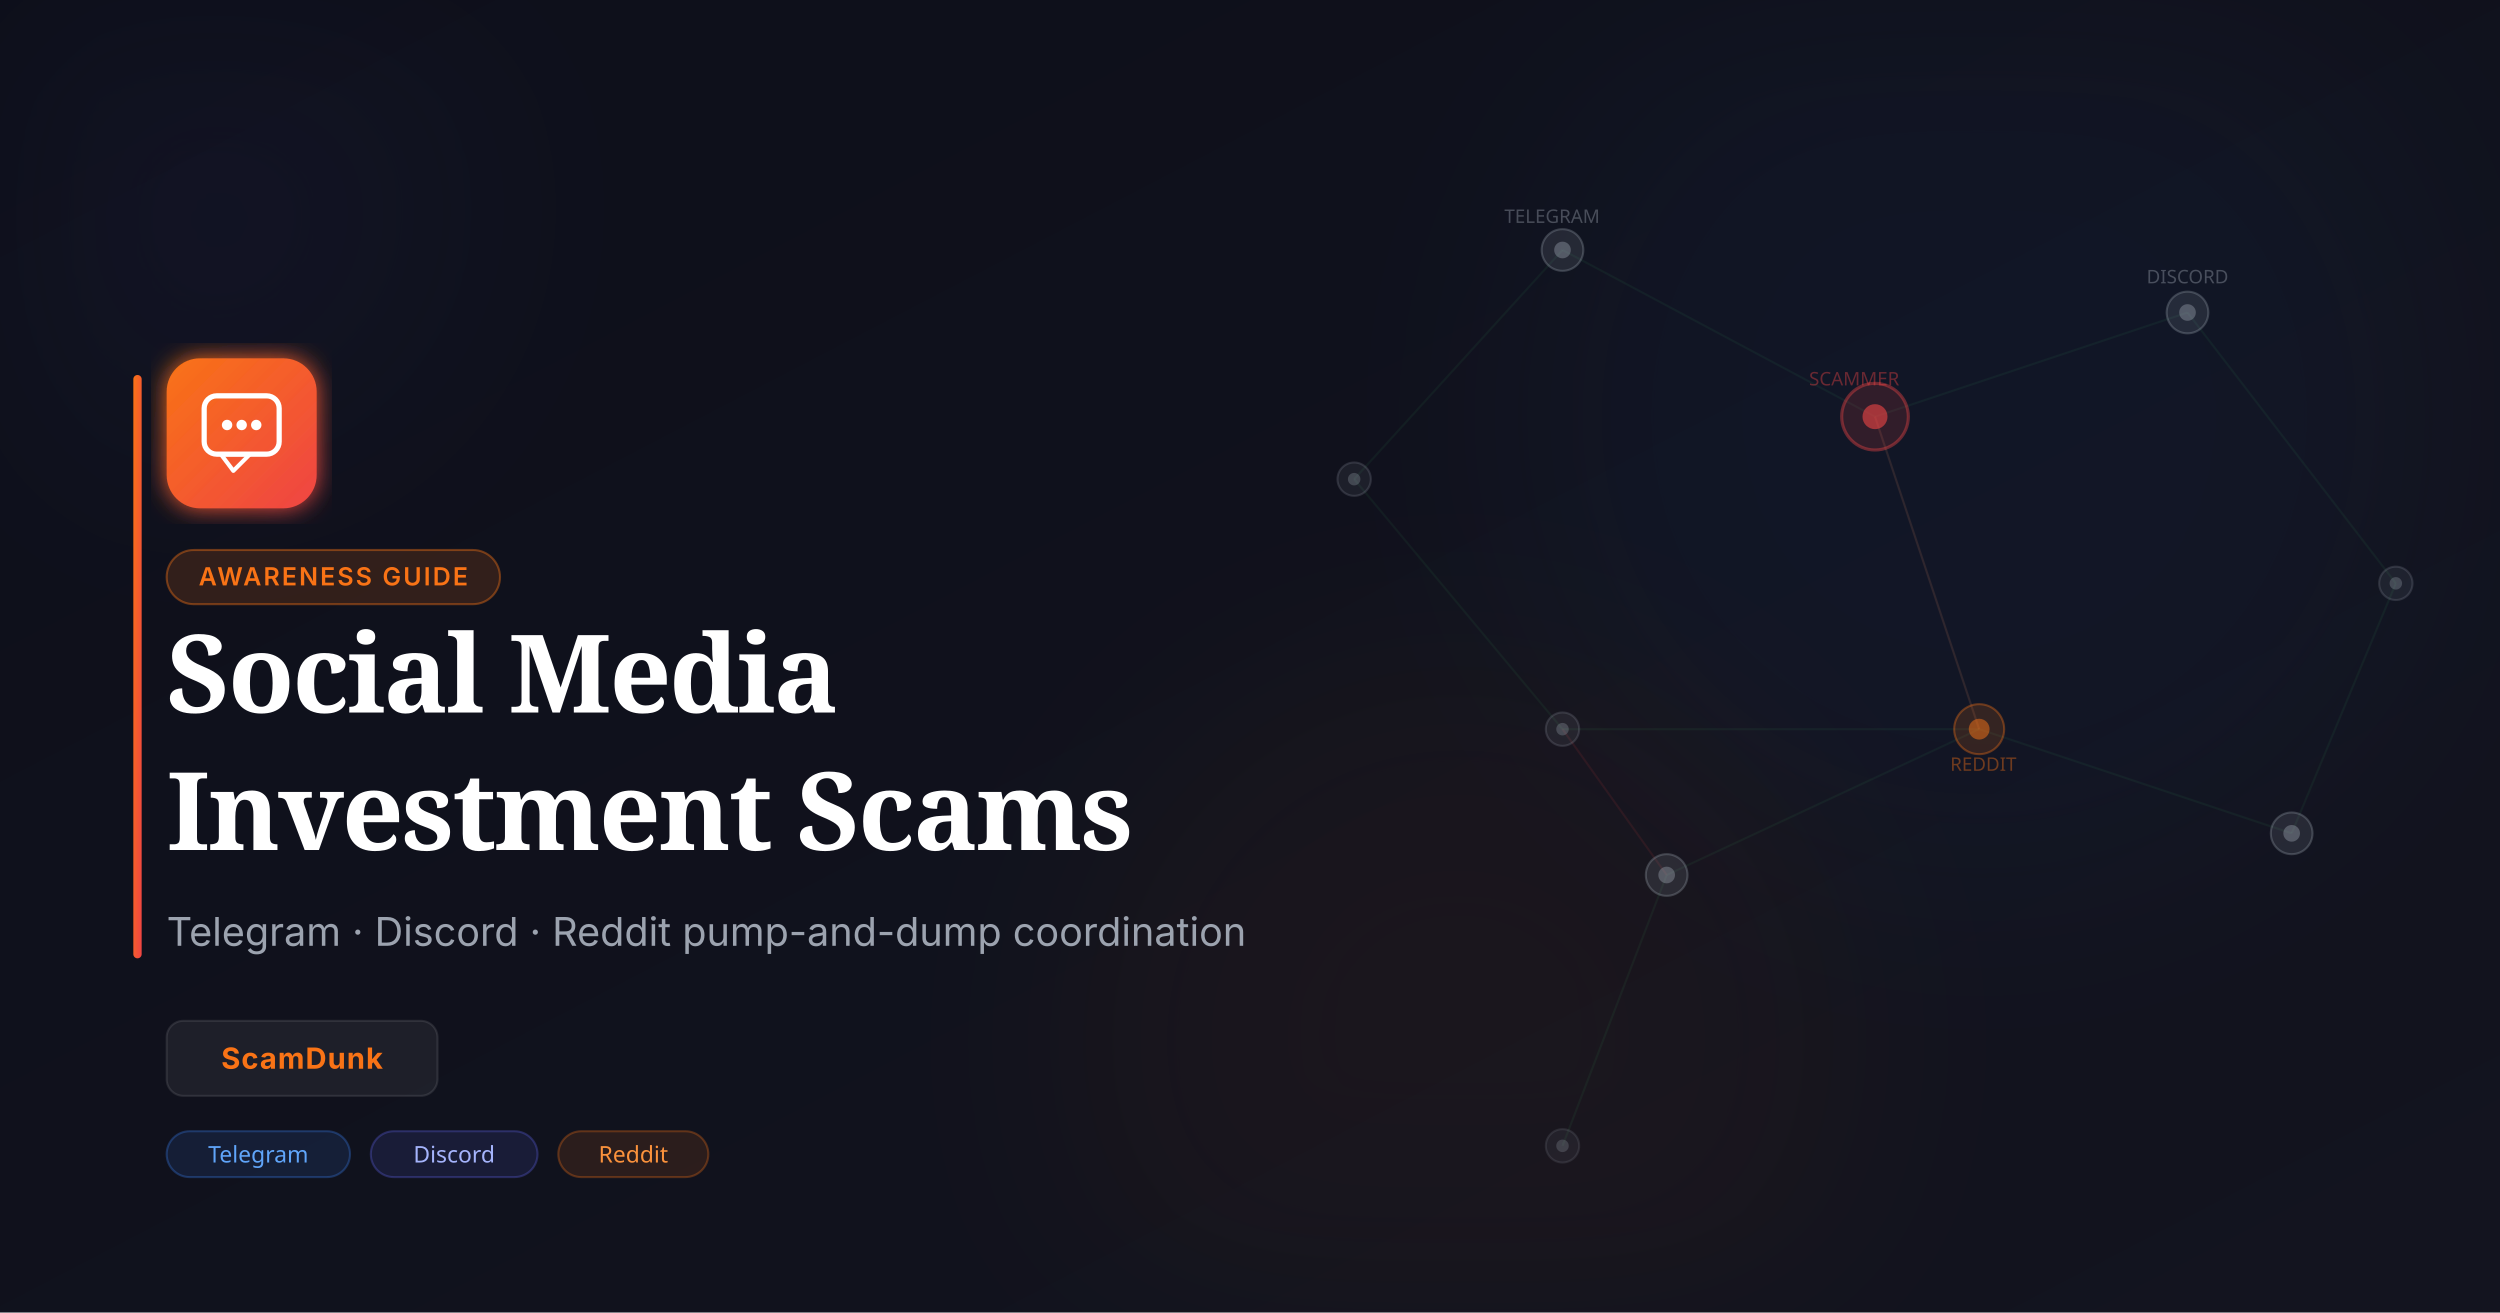
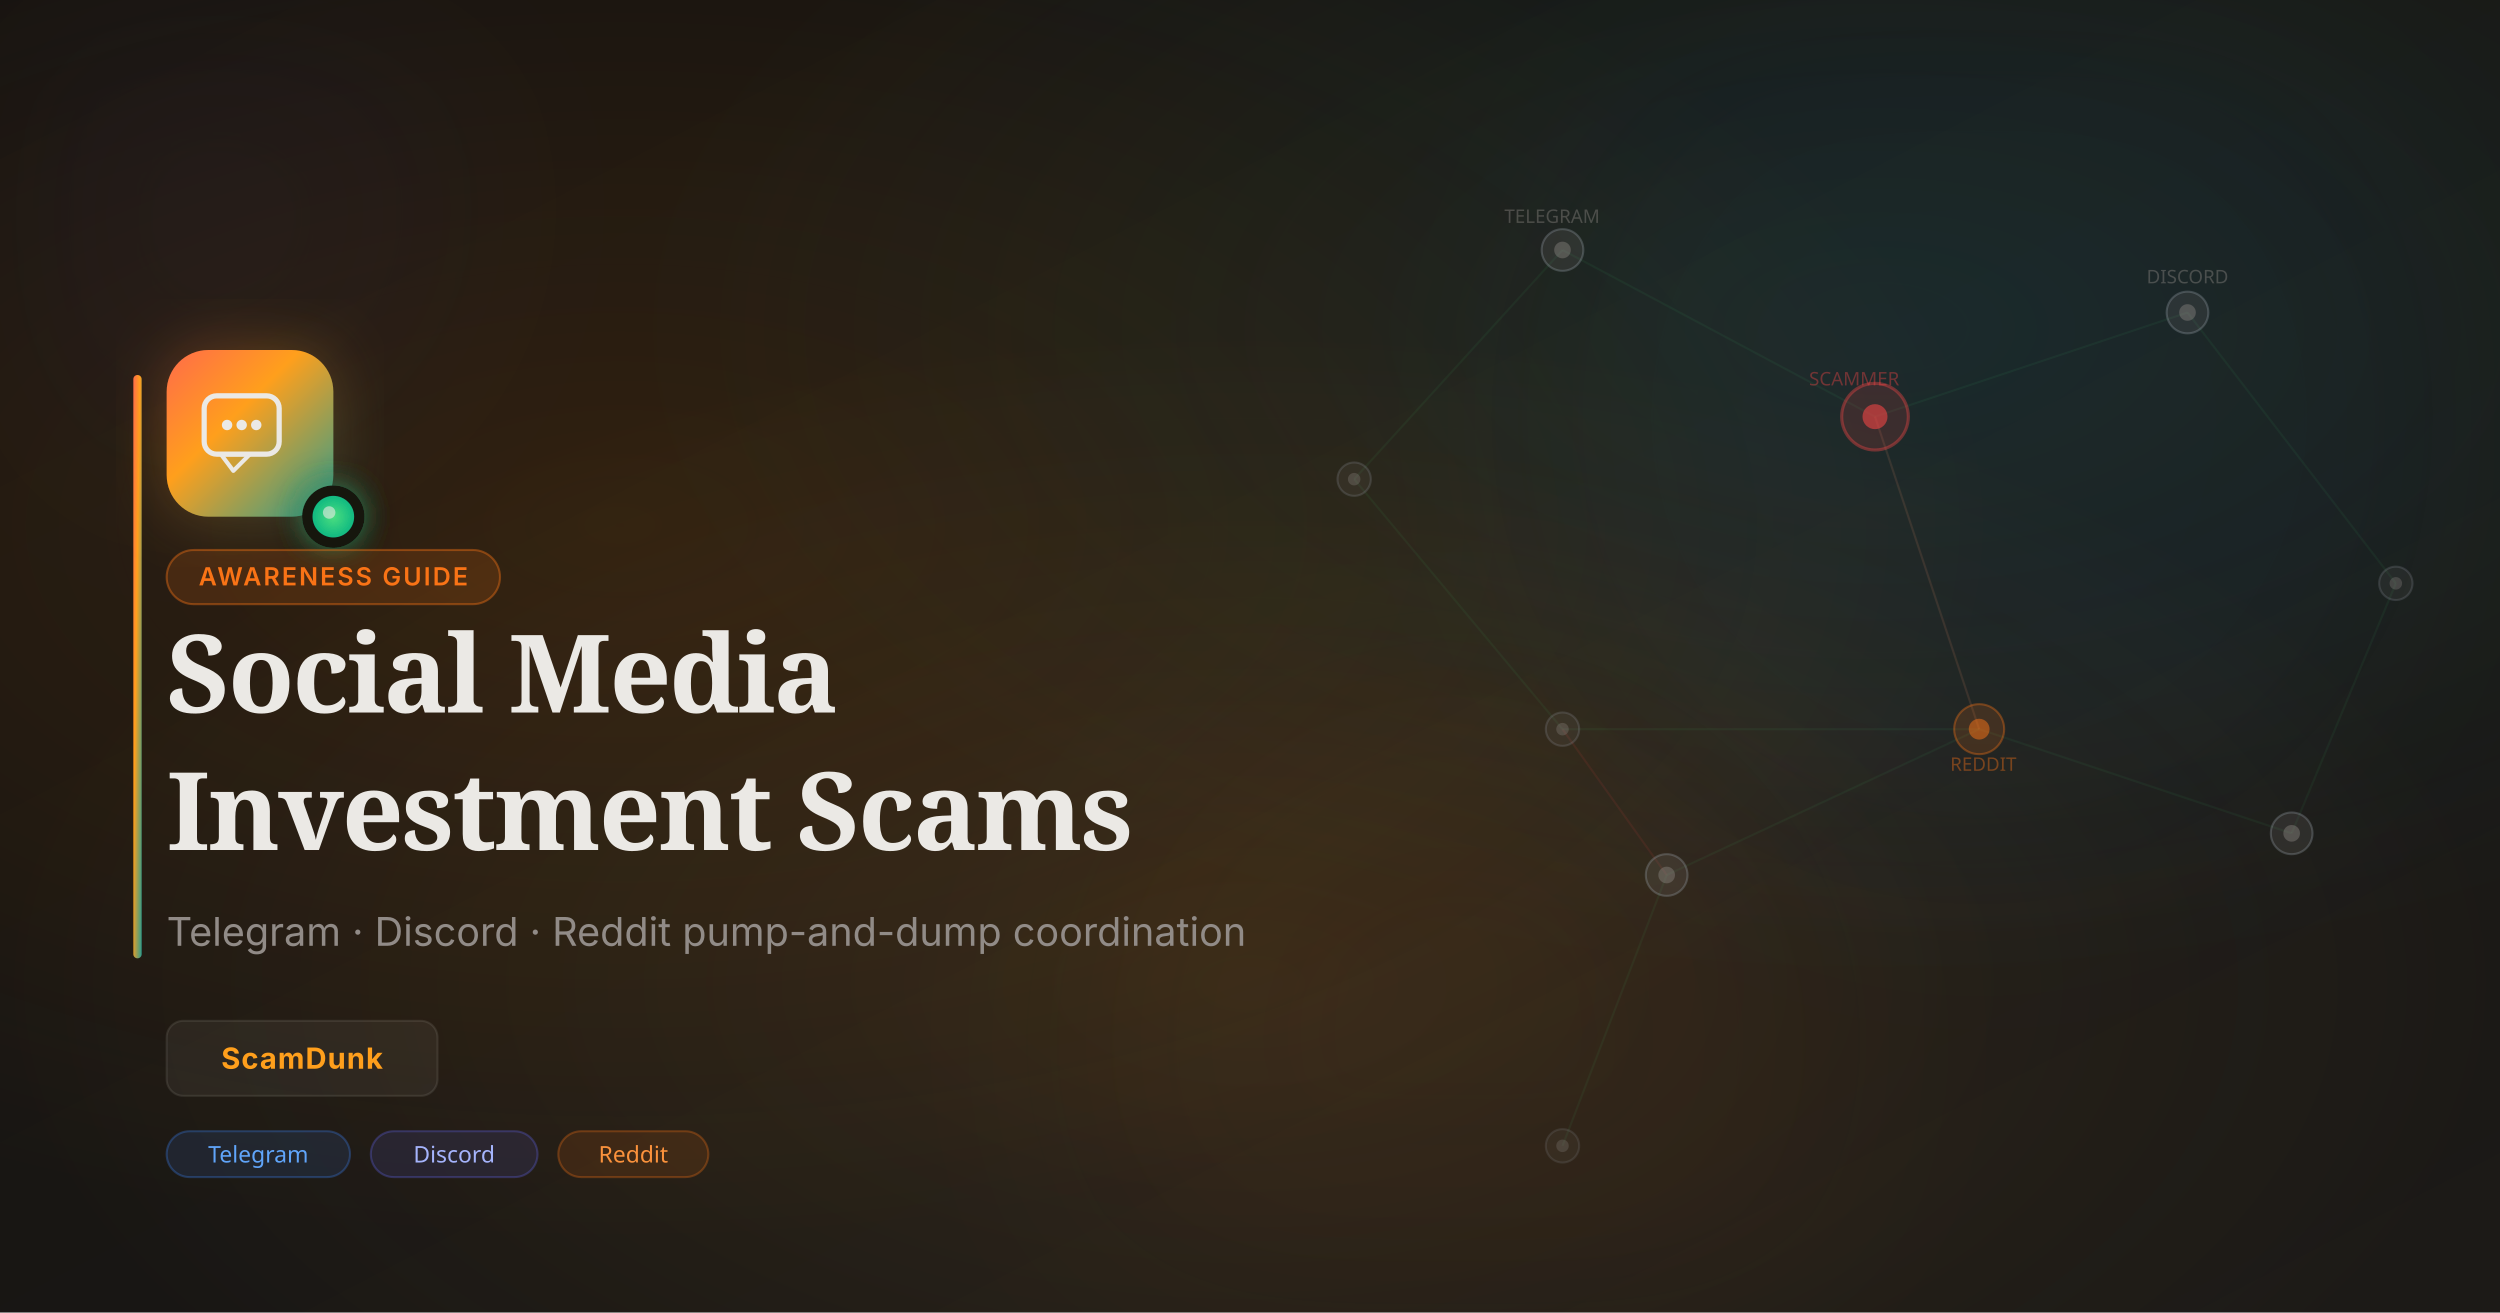
<svg xmlns="http://www.w3.org/2000/svg" viewBox="0 0 1200 630" width="1200" height="630">
  <defs>
    <linearGradient id="bg" x1="0%" y1="0%" x2="100%" y2="100%">
      <stop offset="0%" style="stop-color:#0d0f1a;stop-opacity:1" />
      <stop offset="100%" style="stop-color:#13141f;stop-opacity:1" />
    </linearGradient>
    <linearGradient id="brand" x1="0%" y1="0%" x2="100%" y2="100%">
      <stop offset="0%" style="stop-color:#f97316;stop-opacity:1" />
      <stop offset="100%" style="stop-color:#ef4444;stop-opacity:1" />
    </linearGradient>
    <linearGradient id="blue-accent" x1="0%" y1="0%" x2="100%" y2="100%">
      <stop offset="0%" style="stop-color:#3b82f6;stop-opacity:1" />
      <stop offset="100%" style="stop-color:#6366f1;stop-opacity:1" />
    </linearGradient>
    <filter id="glow">
      <feGaussianBlur stdDeviation="6" result="coloredBlur" />
      <feMerge>
        <feMergeNode in="coloredBlur" />
        <feMergeNode in="SourceGraphic" />
      </feMerge>
    </filter>
    <filter id="softglow" x="-100%" y="-100%" width="300%" height="300%">
      <feGaussianBlur stdDeviation="50" />
    </filter>
+     <linearGradient id="bg-new" x1="0%" y1="0%" x2="100%" y2="100%">
+       <stop offset="0%" style="stop-color:#141210;stop-opacity:1" />
+       <stop offset="100%" style="stop-color:#1c1a17;stop-opacity:1" />
+     </linearGradient>
+     <radialGradient id="mesh-1" cx="25%" cy="40%" r="55%">
+       <stop offset="0%" style="stop-color:#F57C00;stop-opacity:0.12" />
+       <stop offset="100%" style="stop-color:#F57C00;stop-opacity:0" />
+     </radialGradient>
+     <radialGradient id="mesh-2" cx="75%" cy="25%" r="50%">
+       <stop offset="0%" style="stop-color:#2A9D8F;stop-opacity:0.12" />
+       <stop offset="100%" style="stop-color:#2A9D8F;stop-opacity:0" />
+     </radialGradient>
+     <radialGradient id="mesh-3" cx="50%" cy="75%" r="50%">
+       <stop offset="0%" style="stop-color:#FFB74D;stop-opacity:0.10" />
+       <stop offset="100%" style="stop-color:#FFB74D;stop-opacity:0" />
+     </radialGradient>
+     <linearGradient id="square-grad" x1="0%" y1="0%" x2="100%" y2="100%">
+       <stop offset="0%" style="stop-color:#FF6B4A;stop-opacity:1" />
+       <stop offset="40%" style="stop-color:#FF9F1C;stop-opacity:1" />
+       <stop offset="100%" style="stop-color:#2A9D8F;stop-opacity:1" />
+     </linearGradient>
+     <radialGradient id="green-dot" cx="50%" cy="50%" r="50%">
+       <stop offset="0%" style="stop-color:#4ade80;stop-opacity:1" />
+       <stop offset="100%" style="stop-color:#10b981;stop-opacity:1" />
+     </radialGradient>
+     <filter id="square-glow" x="-30%" y="-30%" width="160%" height="160%">
+       <feGaussianBlur stdDeviation="15" result="blur" />
+       <feMerge>
+         <feMergeNode in="blur" />
+         <feMergeNode in="SourceGraphic" />
+       </feMerge>
+     </filter>
+     <filter id="dot-glow" x="-80%" y="-80%" width="360%" height="360%">
+       <feGaussianBlur stdDeviation="8" result="blur" />
+       <feMerge>
+         <feMergeNode in="blur" />
+         <feMergeNode in="SourceGraphic" />
+       </feMerge>
+     </filter>
  </defs>
-   <rect width="1200" height="630" fill="url(#bg)" />
+   <rect width="1200" height="630" fill="url(#bg-new)" />
+   <rect width="1200" height="630" fill="url(#mesh-1)" />
+   <rect width="1200" height="630" fill="url(#mesh-2)" />
+   <rect width="1200" height="630" fill="url(#mesh-3)" />
  <circle cx="950" cy="200" r="220" fill="#3b82f6" opacity="0.04" filter="url(#softglow)" />
  <circle cx="700" cy="500" r="180" fill="#f97316" opacity="0.04" filter="url(#softglow)" />
  <circle cx="100" cy="100" r="120" fill="#6366f1" opacity="0.04" filter="url(#softglow)" />
  <g stroke="#4ade80" stroke-opacity="0.06" stroke-width="1" fill="none">
    <line x1="750" y1="120" x2="900" y2="200" />
    <line x1="900" y1="200" x2="1050" y2="150" />
    <line x1="900" y1="200" x2="950" y2="350" />
    <line x1="950" y1="350" x2="1100" y2="400" />
    <line x1="950" y1="350" x2="800" y2="420" />
    <line x1="800" y1="420" x2="750" y2="550" />
    <line x1="750" y1="120" x2="650" y2="230" />
    <line x1="650" y1="230" x2="750" y2="350" />
    <line x1="750" y1="350" x2="950" y2="350" />
    <line x1="1050" y1="150" x2="1150" y2="280" />
    <line x1="1150" y1="280" x2="1100" y2="400" />
    <line x1="900" y1="200" x2="950" y2="350" stroke="#ef4444" stroke-opacity="0.12" />
    <line x1="750" y1="350" x2="800" y2="420" stroke="#ef4444" stroke-opacity="0.1" />
  </g>
  <g>
    <circle cx="900" cy="200" r="16" fill="#ef4444" fill-opacity="0.15" stroke="#ef4444" stroke-opacity="0.4" stroke-width="1.5" />
    <circle cx="900" cy="200" r="6" fill="#ef4444" opacity="0.6" />
-     <circle cx="750" cy="120" r="10" fill="#9ca3af" fill-opacity="0.15" stroke="#9ca3af" stroke-opacity="0.3" stroke-width="1" />
-     <circle cx="750" cy="120" r="4" fill="#9ca3af" opacity="0.4" />
-     <circle cx="1050" cy="150" r="10" fill="#9ca3af" fill-opacity="0.15" stroke="#9ca3af" stroke-opacity="0.3" stroke-width="1" />
-     <circle cx="1050" cy="150" r="4" fill="#9ca3af" opacity="0.4" />
+     <circle cx="750" cy="120" r="10" fill="#918b87" fill-opacity="0.15" stroke="#9ca3af" stroke-opacity="0.3" stroke-width="1" />
+     <circle cx="750" cy="120" r="4" fill="#918b87" opacity="0.4" />
+     <circle cx="1050" cy="150" r="10" fill="#918b87" fill-opacity="0.15" stroke="#9ca3af" stroke-opacity="0.3" stroke-width="1" />
+     <circle cx="1050" cy="150" r="4" fill="#918b87" opacity="0.4" />
    <circle cx="950" cy="350" r="12" fill="#f97316" fill-opacity="0.15" stroke="#f97316" stroke-opacity="0.35" stroke-width="1" />
    <circle cx="950" cy="350" r="5" fill="#f97316" opacity="0.5" />
-     <circle cx="1100" cy="400" r="10" fill="#9ca3af" fill-opacity="0.15" stroke="#9ca3af" stroke-opacity="0.3" stroke-width="1" />
-     <circle cx="1100" cy="400" r="4" fill="#9ca3af" opacity="0.4" />
-     <circle cx="800" cy="420" r="10" fill="#9ca3af" fill-opacity="0.15" stroke="#9ca3af" stroke-opacity="0.3" stroke-width="1" />
-     <circle cx="800" cy="420" r="4" fill="#9ca3af" opacity="0.4" />
-     <circle cx="1150" cy="280" r="8" fill="#9ca3af" fill-opacity="0.1" stroke="#9ca3af" stroke-opacity="0.2" stroke-width="1" />
-     <circle cx="1150" cy="280" r="3" fill="#9ca3af" opacity="0.3" />
-     <circle cx="650" cy="230" r="8" fill="#9ca3af" fill-opacity="0.1" stroke="#9ca3af" stroke-opacity="0.2" stroke-width="1" />
-     <circle cx="650" cy="230" r="3" fill="#9ca3af" opacity="0.3" />
-     <circle cx="750" cy="350" r="8" fill="#9ca3af" fill-opacity="0.1" stroke="#9ca3af" stroke-opacity="0.2" stroke-width="1" />
-     <circle cx="750" cy="350" r="3" fill="#9ca3af" opacity="0.3" />
-     <circle cx="750" cy="550" r="8" fill="#9ca3af" fill-opacity="0.08" stroke="#9ca3af" stroke-opacity="0.15" stroke-width="1" />
-     <circle cx="750" cy="550" r="3" fill="#9ca3af" opacity="0.25" />
+     <circle cx="1100" cy="400" r="10" fill="#918b87" fill-opacity="0.15" stroke="#9ca3af" stroke-opacity="0.3" stroke-width="1" />
+     <circle cx="1100" cy="400" r="4" fill="#918b87" opacity="0.4" />
+     <circle cx="800" cy="420" r="10" fill="#918b87" fill-opacity="0.15" stroke="#9ca3af" stroke-opacity="0.3" stroke-width="1" />
+     <circle cx="800" cy="420" r="4" fill="#918b87" opacity="0.4" />
+     <circle cx="1150" cy="280" r="8" fill="#918b87" fill-opacity="0.1" stroke="#9ca3af" stroke-opacity="0.2" stroke-width="1" />
+     <circle cx="1150" cy="280" r="3" fill="#918b87" opacity="0.3" />
+     <circle cx="650" cy="230" r="8" fill="#918b87" fill-opacity="0.1" stroke="#9ca3af" stroke-opacity="0.2" stroke-width="1" />
+     <circle cx="650" cy="230" r="3" fill="#918b87" opacity="0.3" />
+     <circle cx="750" cy="350" r="8" fill="#918b87" fill-opacity="0.1" stroke="#9ca3af" stroke-opacity="0.2" stroke-width="1" />
+     <circle cx="750" cy="350" r="3" fill="#918b87" opacity="0.3" />
+     <circle cx="750" cy="550" r="8" fill="#918b87" fill-opacity="0.08" stroke="#9ca3af" stroke-opacity="0.15" stroke-width="1" />
+     <circle cx="750" cy="550" r="3" fill="#918b87" opacity="0.25" />
  </g>
  <text x="890" y="185" font-family="system-ui, sans-serif" font-size="9" fill="#ef4444" opacity="0.4" text-anchor="middle">SCAMMER</text>
-   <text x="745" y="107" font-family="system-ui, sans-serif" font-size="9" fill="#9ca3af" opacity="0.4" text-anchor="middle">TELEGRAM</text>
-   <text x="1050" y="136" font-family="system-ui, sans-serif" font-size="9" fill="#9ca3af" opacity="0.4" text-anchor="middle">DISCORD</text>
+   <text x="745" y="107" font-family="system-ui, sans-serif" font-size="9" fill="#918b87" opacity="0.4" text-anchor="middle">TELEGRAM</text>
+   <text x="1050" y="136" font-family="system-ui, sans-serif" font-size="9" fill="#918b87" opacity="0.4" text-anchor="middle">DISCORD</text>
  <text x="952" y="370" font-family="system-ui, sans-serif" font-size="9" fill="#f97316" opacity="0.4" text-anchor="middle">REDDIT</text>
-   <rect x="64" y="180" width="4" height="280" rx="2" fill="url(#brand)" />
-   <rect x="80" y="172" width="72" height="72" rx="16" fill="url(#brand)" filter="url(#glow)" />
+   <rect x="64" y="180" width="4" height="280" rx="2" fill="url(#square-grad)" />
+   <g transform="translate(80, 168)">
+     <rect x="0" y="0" width="80" height="80" rx="20" fill="url(#square-grad)" opacity="0.3" filter="url(#square-glow)" />
+     <rect x="0" y="0" width="80" height="80" rx="20" fill="url(#square-grad)" />
+   </g>
+   <g transform="translate(160, 248)" filter="url(#dot-glow)">
+     <circle cx="0" cy="0" r="14" fill="#141210" stroke="#141210" stroke-width="2" />
+     <circle cx="0" cy="0" r="10" fill="url(#green-dot)" />
+     <circle cx="-2" cy="-2" r="3" fill="#ebe9e5" opacity="0.6" />
+   </g>
  <g transform="translate(116, 208)">
-     <rect x="-18" y="-18" width="36" height="28" rx="6" stroke="white" stroke-width="2.5" fill="none" />
-     <polygon points="-10,10 -4,18 4,10" stroke="white" stroke-width="2" fill="none" stroke-linejoin="round" />
-     <circle cx="-7" cy="-4" r="2.5" fill="white" />
-     <circle cx="0" cy="-4" r="2.5" fill="white" />
-     <circle cx="7" cy="-4" r="2.5" fill="white" />
+     <rect x="-18" y="-18" width="36" height="28" rx="6" stroke="#ebe9e5" stroke-width="2.5" fill="none" />
+     <polygon points="-10,10 -4,18 4,10" stroke="#ebe9e5" stroke-width="2" fill="none" stroke-linejoin="round" />
+     <circle cx="-7" cy="-4" r="2.5" fill="#ebe9e5" />
+     <circle cx="0" cy="-4" r="2.5" fill="#ebe9e5" />
+     <circle cx="7" cy="-4" r="2.5" fill="#ebe9e5" />
  </g>
  <rect x="80" y="264" width="160" height="26" rx="13" fill="#f97316" fill-opacity="0.15" stroke="#f97316" stroke-opacity="0.4" stroke-width="1" />
  <text x="160" y="281" font-family="system-ui, -apple-system, sans-serif" font-size="12" font-weight="600" fill="#f97316" text-anchor="middle" letter-spacing="1">AWARENESS GUIDE</text>
-   <text x="80" y="342" font-family="Georgia, serif" font-size="52" font-weight="700" fill="#ffffff" letter-spacing="-1">Social Media</text>
-   <text x="80" y="408" font-family="Georgia, serif" font-size="52" font-weight="700" fill="#ffffff" letter-spacing="-1">Investment Scams</text>
-   <text x="80" y="454" font-family="system-ui, -apple-system, sans-serif" font-size="19" fill="#9ca3af" font-weight="400">Telegram · Discord · Reddit pump-and-dump coordination</text>
+   <text x="80" y="342" font-family="Georgia, serif" font-size="52" font-weight="700" fill="#ebe9e5" letter-spacing="-1">Social Media</text>
+   <text x="80" y="408" font-family="Georgia, serif" font-size="52" font-weight="700" fill="#ebe9e5" letter-spacing="-1">Investment Scams</text>
+   <text x="80" y="454" font-family="system-ui, -apple-system, sans-serif" font-size="19" fill="#918b87" font-weight="400">Telegram · Discord · Reddit pump-and-dump coordination</text>
  <g transform="translate(80, 490)">
-     <rect width="130" height="36" rx="8" fill="#ffffff" fill-opacity="0.06" stroke="#ffffff" stroke-opacity="0.1" stroke-width="1" />
-     <text x="65" y="23" font-family="system-ui, -apple-system, sans-serif" font-size="14" font-weight="700" fill="#f97316" text-anchor="middle" letter-spacing="0.5">ScamDunk</text>
+     <rect width="130" height="36" rx="8" fill="#ebe9e5" fill-opacity="0.06" stroke="#ebe9e5" stroke-opacity="0.1" stroke-width="1" />
+     <text x="65" y="23" font-family="system-ui, -apple-system, sans-serif" font-size="14" font-weight="700" fill="#FF9F1C" text-anchor="middle" letter-spacing="0.5">ScamDunk</text>
  </g>
  <g transform="translate(80, 543)">
    <rect width="88" height="22" rx="11" fill="#3b82f6" fill-opacity="0.12" stroke="#3b82f6" stroke-opacity="0.3" stroke-width="1" />
    <text x="44" y="15" font-family="system-ui, sans-serif" font-size="11" fill="#60a5fa" text-anchor="middle">Telegram</text>
  </g>
  <g transform="translate(178, 543)">
    <rect width="80" height="22" rx="11" fill="#6366f1" fill-opacity="0.12" stroke="#6366f1" stroke-opacity="0.3" stroke-width="1" />
    <text x="40" y="15" font-family="system-ui, sans-serif" font-size="11" fill="#a5b4fc" text-anchor="middle">Discord</text>
  </g>
  <g transform="translate(268, 543)">
    <rect width="72" height="22" rx="11" fill="#f97316" fill-opacity="0.12" stroke="#f97316" stroke-opacity="0.3" stroke-width="1" />
    <text x="36" y="15" font-family="system-ui, sans-serif" font-size="11" fill="#fb923c" text-anchor="middle">Reddit</text>
  </g>
</svg>
